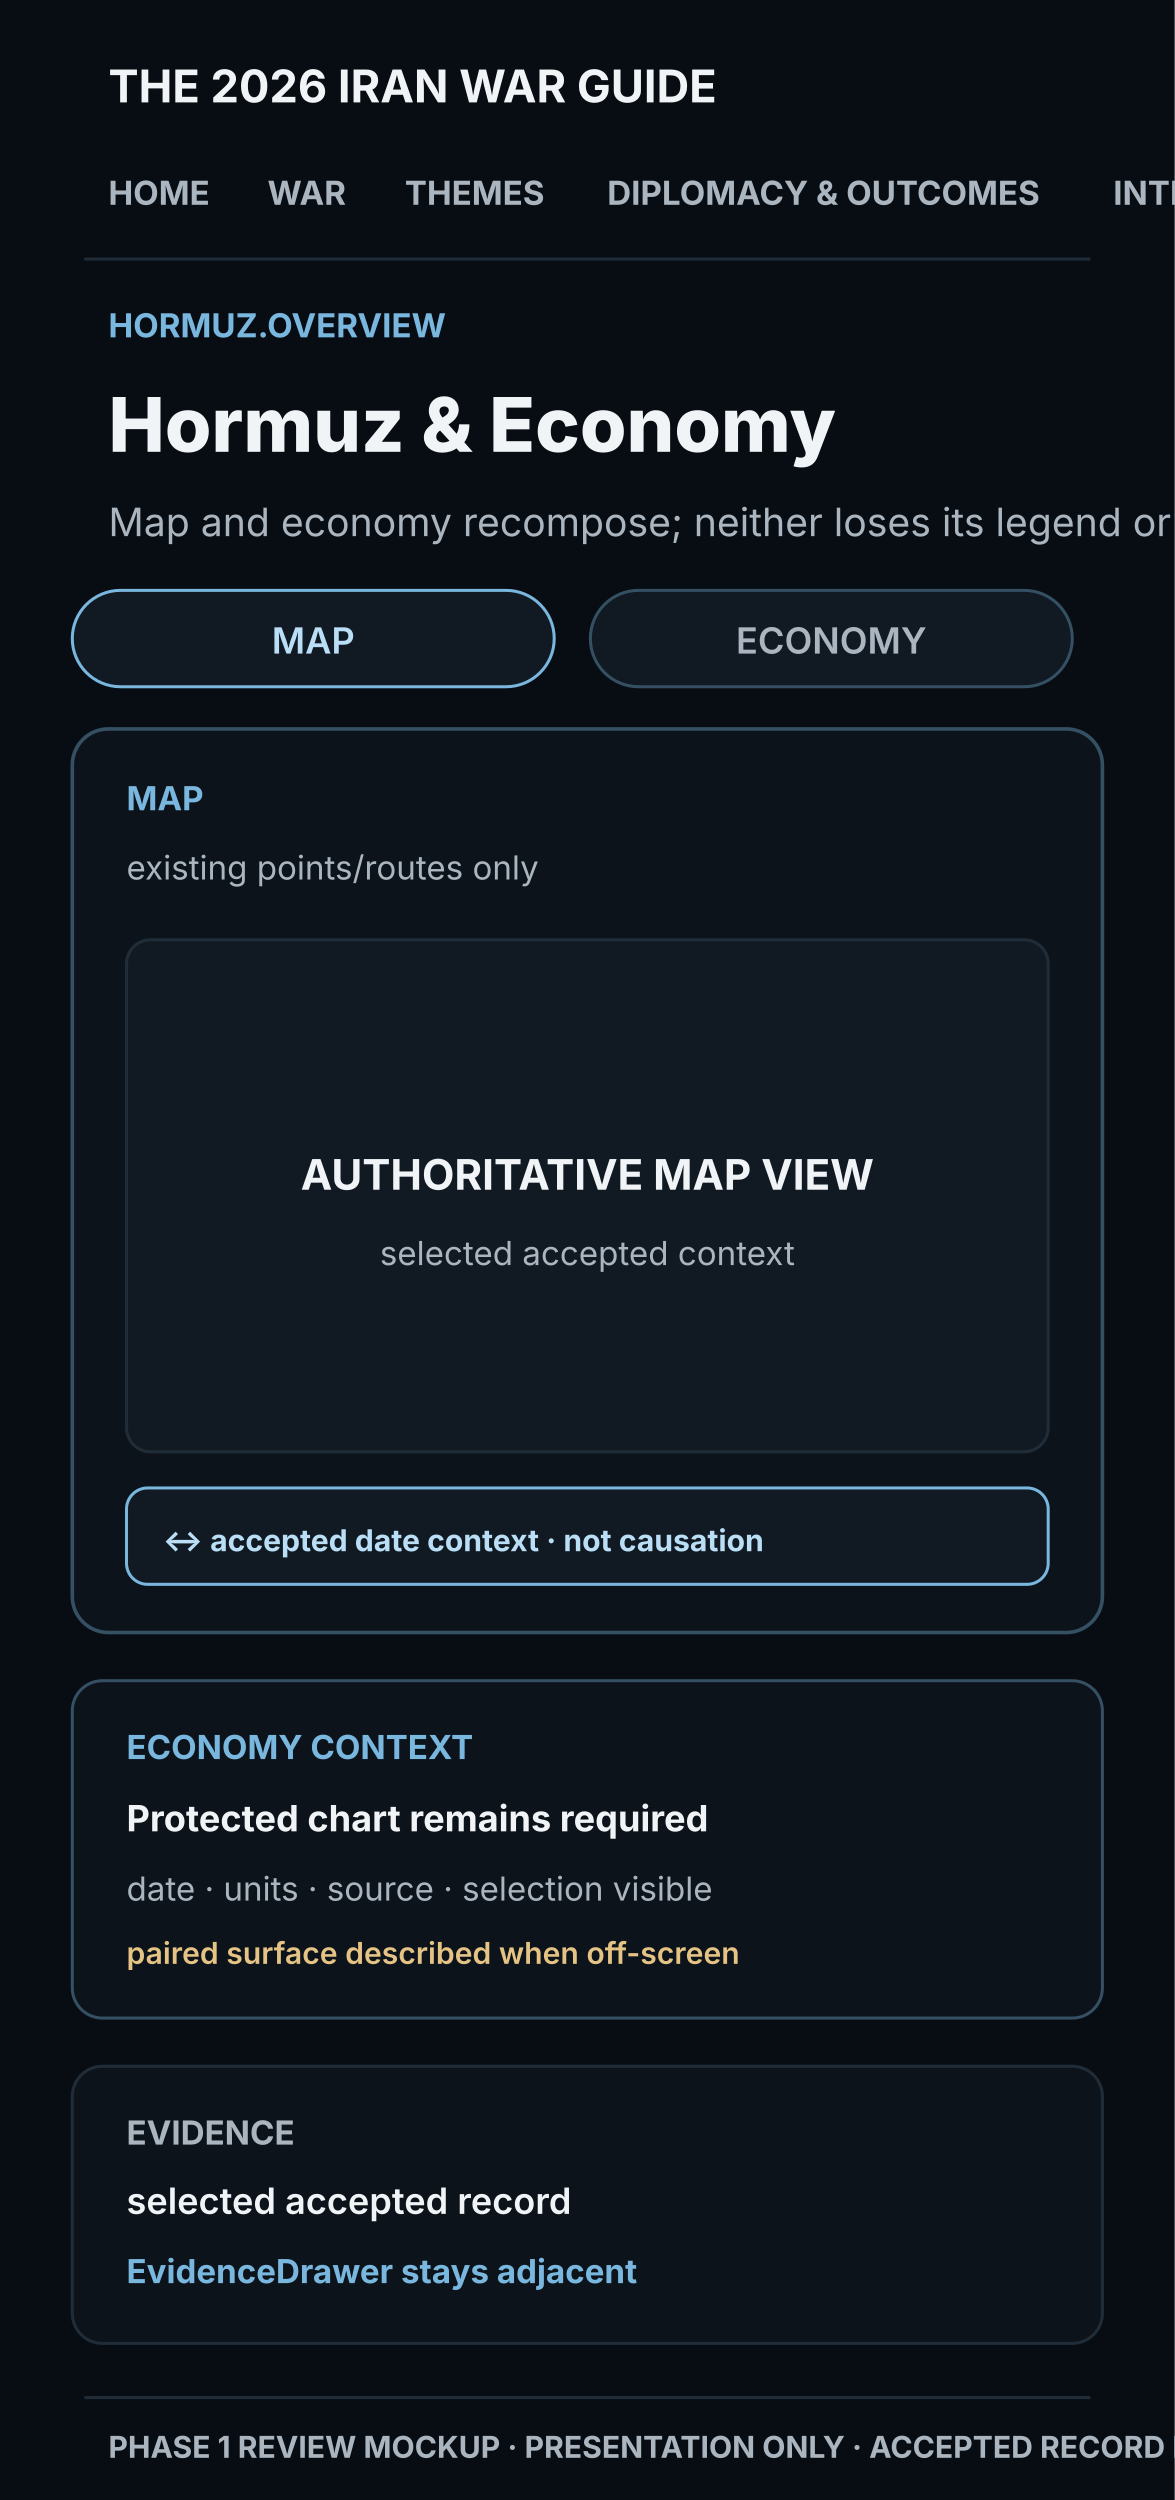
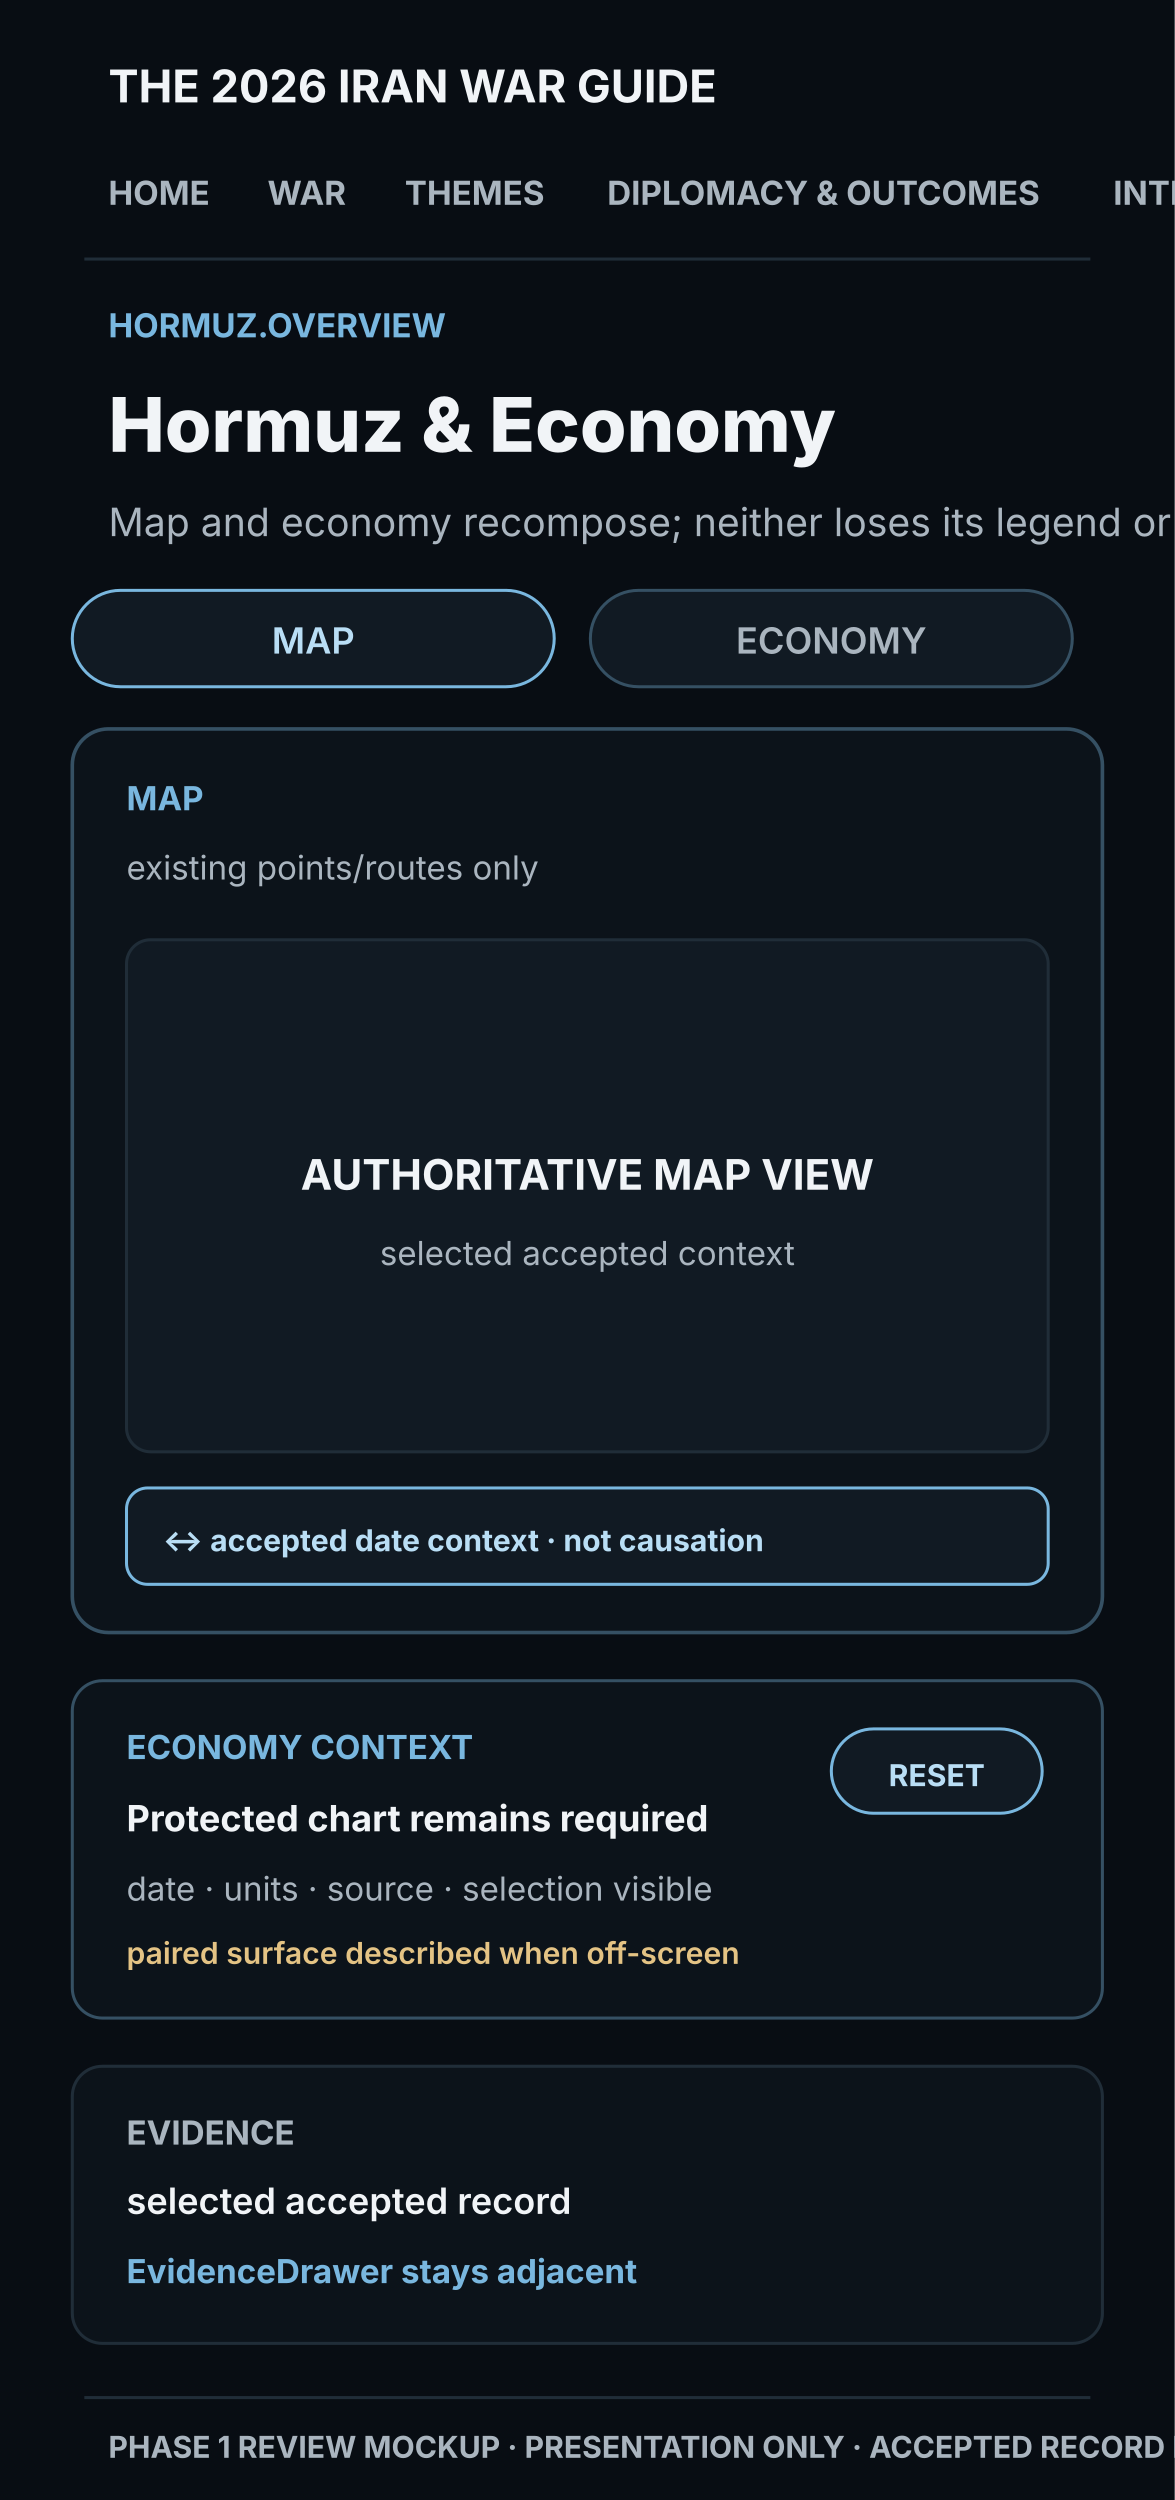
<svg xmlns="http://www.w3.org/2000/svg" width="390" height="830" viewBox="0 0 390 830" role="img" aria-label="Hormuz &amp; Economy phase 1 review mockup">
  <rect x="0" y="0" width="390" height="830" rx="0" fill="#080d13" stroke="#080d13" stroke-width="0" />
  <text x="36" y="34" fill="#f1f4f7" font-size="15" font-weight="750" text-anchor="start" font-family="Inter,ui-sans-serif,system-ui,-apple-system,Segoe UI,Arial">THE 2026 IRAN WAR GUIDE</text>
  <text x="36" y="68" fill="#aab5bf" font-size="11" font-weight="650" text-anchor="start" font-family="Inter,ui-sans-serif,system-ui,-apple-system,Segoe UI,Arial">HOME</text>
  <text x="88.8" y="68" fill="#aab5bf" font-size="11" font-weight="650" text-anchor="start" font-family="Inter,ui-sans-serif,system-ui,-apple-system,Segoe UI,Arial">WAR</text>
  <text x="134.4" y="68" fill="#aab5bf" font-size="11" font-weight="650" text-anchor="start" font-family="Inter,ui-sans-serif,system-ui,-apple-system,Segoe UI,Arial">THEMES</text>
  <text x="201.6" y="68" fill="#aab5bf" font-size="11" font-weight="650" text-anchor="start" font-family="Inter,ui-sans-serif,system-ui,-apple-system,Segoe UI,Arial">DIPLOMACY &amp; OUTCOMES</text>
  <text x="369.6" y="68" fill="#aab5bf" font-size="11" font-weight="650" text-anchor="start" font-family="Inter,ui-sans-serif,system-ui,-apple-system,Segoe UI,Arial">INTELLIGENCE</text>
  <text x="480" y="68" fill="#aab5bf" font-size="11" font-weight="650" text-anchor="start" font-family="Inter,ui-sans-serif,system-ui,-apple-system,Segoe UI,Arial">SOURCES</text>
  <line x1="28" y1="86" x2="362" y2="86" stroke="#202d38" stroke-width="1" />
  <text x="36" y="112" fill="#79b7df" font-size="11" font-weight="700" text-anchor="start" font-family="Inter,ui-sans-serif,system-ui,-apple-system,Segoe UI,Arial">HORMUZ.OVERVIEW</text>
  <text x="36" y="150" fill="#f1f4f7" font-size="25" font-weight="760" text-anchor="start" font-family="Inter,ui-sans-serif,system-ui,-apple-system,Segoe UI,Arial">Hormuz &amp; Economy</text>
  <text x="36" y="178" fill="#aab5bf" font-size="13" font-weight="400" text-anchor="start" font-family="Inter,ui-sans-serif,system-ui,-apple-system,Segoe UI,Arial">Map and economy recompose; neither loses its legend or evidence path.</text>
  <rect x="24" y="196" width="160" height="32" rx="16" fill="#111a23" stroke="#79b7df" stroke-width="1" />
  <text x="104" y="217" fill="#b9def5" font-size="12" font-weight="600" text-anchor="middle" font-family="Inter,ui-sans-serif,system-ui,-apple-system,Segoe UI,Arial">MAP</text>
  <rect x="196" y="196" width="160" height="32" rx="16" fill="#111a23" stroke="#355063" stroke-width="1" />
  <text x="276" y="217" fill="#aab5bf" font-size="12" font-weight="600" text-anchor="middle" font-family="Inter,ui-sans-serif,system-ui,-apple-system,Segoe UI,Arial">ECONOMY</text>
  <rect x="24" y="242" width="342" height="300" rx="12" fill="#0c131a" stroke="#355063" stroke-width="1.2" />
  <text x="42" y="269" fill="#79b7df" font-size="11" font-weight="700" text-anchor="start" font-family="Inter,ui-sans-serif,system-ui,-apple-system,Segoe UI,Arial">MAP</text>
  <text x="42" y="292" fill="#aab5bf" font-size="11" font-weight="400" text-anchor="start" font-family="Inter,ui-sans-serif,system-ui,-apple-system,Segoe UI,Arial">existing points/routes only</text>
  <rect x="42" y="312" width="306" height="170" rx="8" fill="#111a23" stroke="#202d38" stroke-width="1" />
  <text x="195" y="395" fill="#f1f4f7" font-size="14" font-weight="700" text-anchor="middle" font-family="Inter,ui-sans-serif,system-ui,-apple-system,Segoe UI,Arial">AUTHORITATIVE MAP VIEW</text>
  <text x="195" y="420" fill="#aab5bf" font-size="11" font-weight="400" text-anchor="middle" font-family="Inter,ui-sans-serif,system-ui,-apple-system,Segoe UI,Arial">selected accepted context</text>
  <rect x="42" y="494" width="306" height="32" rx="7" fill="#111a23" stroke="#79b7df" stroke-width="1" />
  <text x="54" y="515" fill="#b9def5" font-size="10" font-weight="650" text-anchor="start" font-family="Inter,ui-sans-serif,system-ui,-apple-system,Segoe UI,Arial">↔ accepted date context · not causation</text>
  <rect x="24" y="558" width="342" height="112" rx="10" fill="#0c131a" stroke="#355063" stroke-width="1" />
  <text x="42" y="584" fill="#79b7df" font-size="11" font-weight="700" text-anchor="start" font-family="Inter,ui-sans-serif,system-ui,-apple-system,Segoe UI,Arial">ECONOMY CONTEXT</text>
  <text x="42" y="608" fill="#f1f4f7" font-size="12" font-weight="650" text-anchor="start" font-family="Inter,ui-sans-serif,system-ui,-apple-system,Segoe UI,Arial">Protected chart remains required</text>
+   <rect x="276" y="574" width="70" height="28" rx="14" fill="#111a23" stroke="#79b7df" stroke-width="1" />
+   <text x="311" y="593" fill="#b9def5" font-size="10" font-weight="700" text-anchor="middle" font-family="Inter,ui-sans-serif,system-ui,-apple-system,Segoe UI,Arial">RESET</text>
  <text x="42" y="631" fill="#aab5bf" font-size="11" font-weight="400" text-anchor="start" font-family="Inter,ui-sans-serif,system-ui,-apple-system,Segoe UI,Arial">date · units · source · selection visible</text>
  <text x="42" y="652" fill="#e4c384" font-size="10" font-weight="600" text-anchor="start" font-family="Inter,ui-sans-serif,system-ui,-apple-system,Segoe UI,Arial">paired surface described when off-screen</text>
  <rect x="24" y="686" width="342" height="92" rx="10" fill="#0c131a" stroke="#202d38" stroke-width="1" />
  <text x="42" y="712" fill="#aab5bf" font-size="11" font-weight="700" text-anchor="start" font-family="Inter,ui-sans-serif,system-ui,-apple-system,Segoe UI,Arial">EVIDENCE</text>
  <text x="42" y="735" fill="#f1f4f7" font-size="12" font-weight="600" text-anchor="start" font-family="Inter,ui-sans-serif,system-ui,-apple-system,Segoe UI,Arial">selected accepted record</text>
  <text x="42" y="758" fill="#79b7df" font-size="11" font-weight="650" text-anchor="start" font-family="Inter,ui-sans-serif,system-ui,-apple-system,Segoe UI,Arial">EvidenceDrawer stays adjacent</text>
  <line x1="28" y1="796" x2="362" y2="796" stroke="#202d38" stroke-width="1" />
  <text x="36" y="816" fill="#aab5bf" font-size="10" font-weight="650" text-anchor="start" font-family="Inter,ui-sans-serif,system-ui,-apple-system,Segoe UI,Arial">PHASE 1 REVIEW MOCKUP · PRESENTATION ONLY · ACCEPTED RECORD REMAINS AUTHORITATIVE</text>
</svg>
